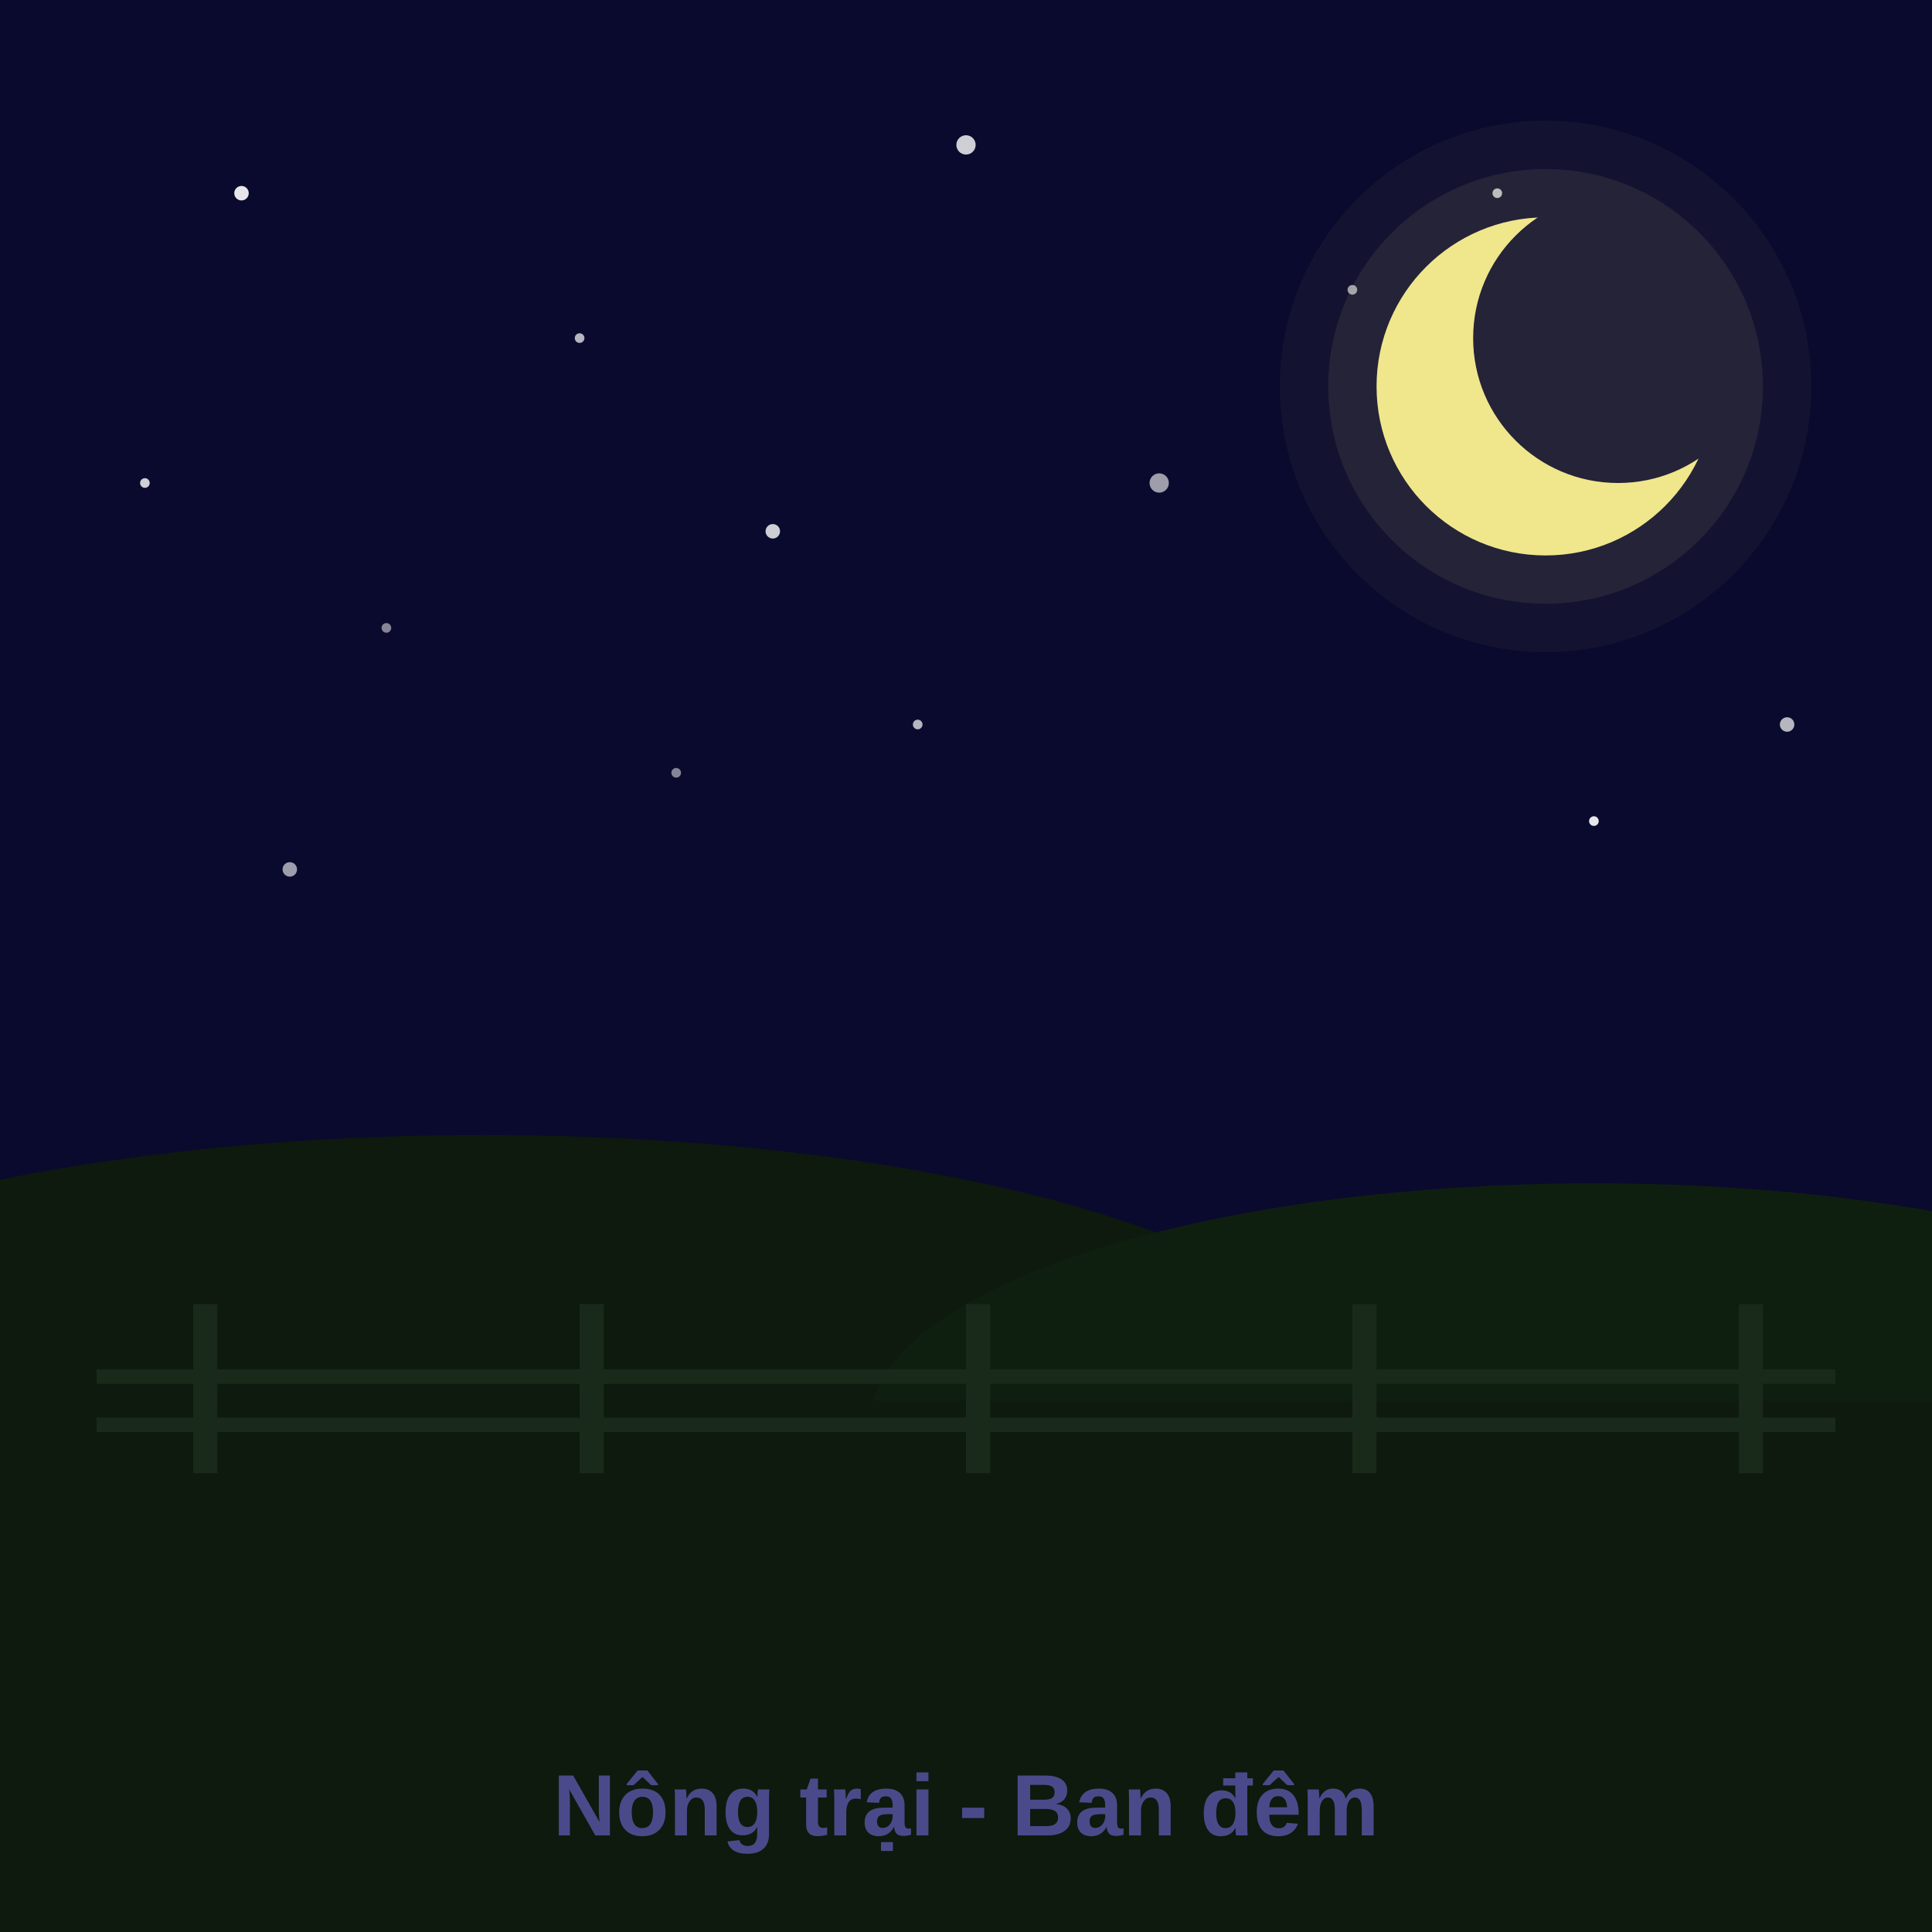
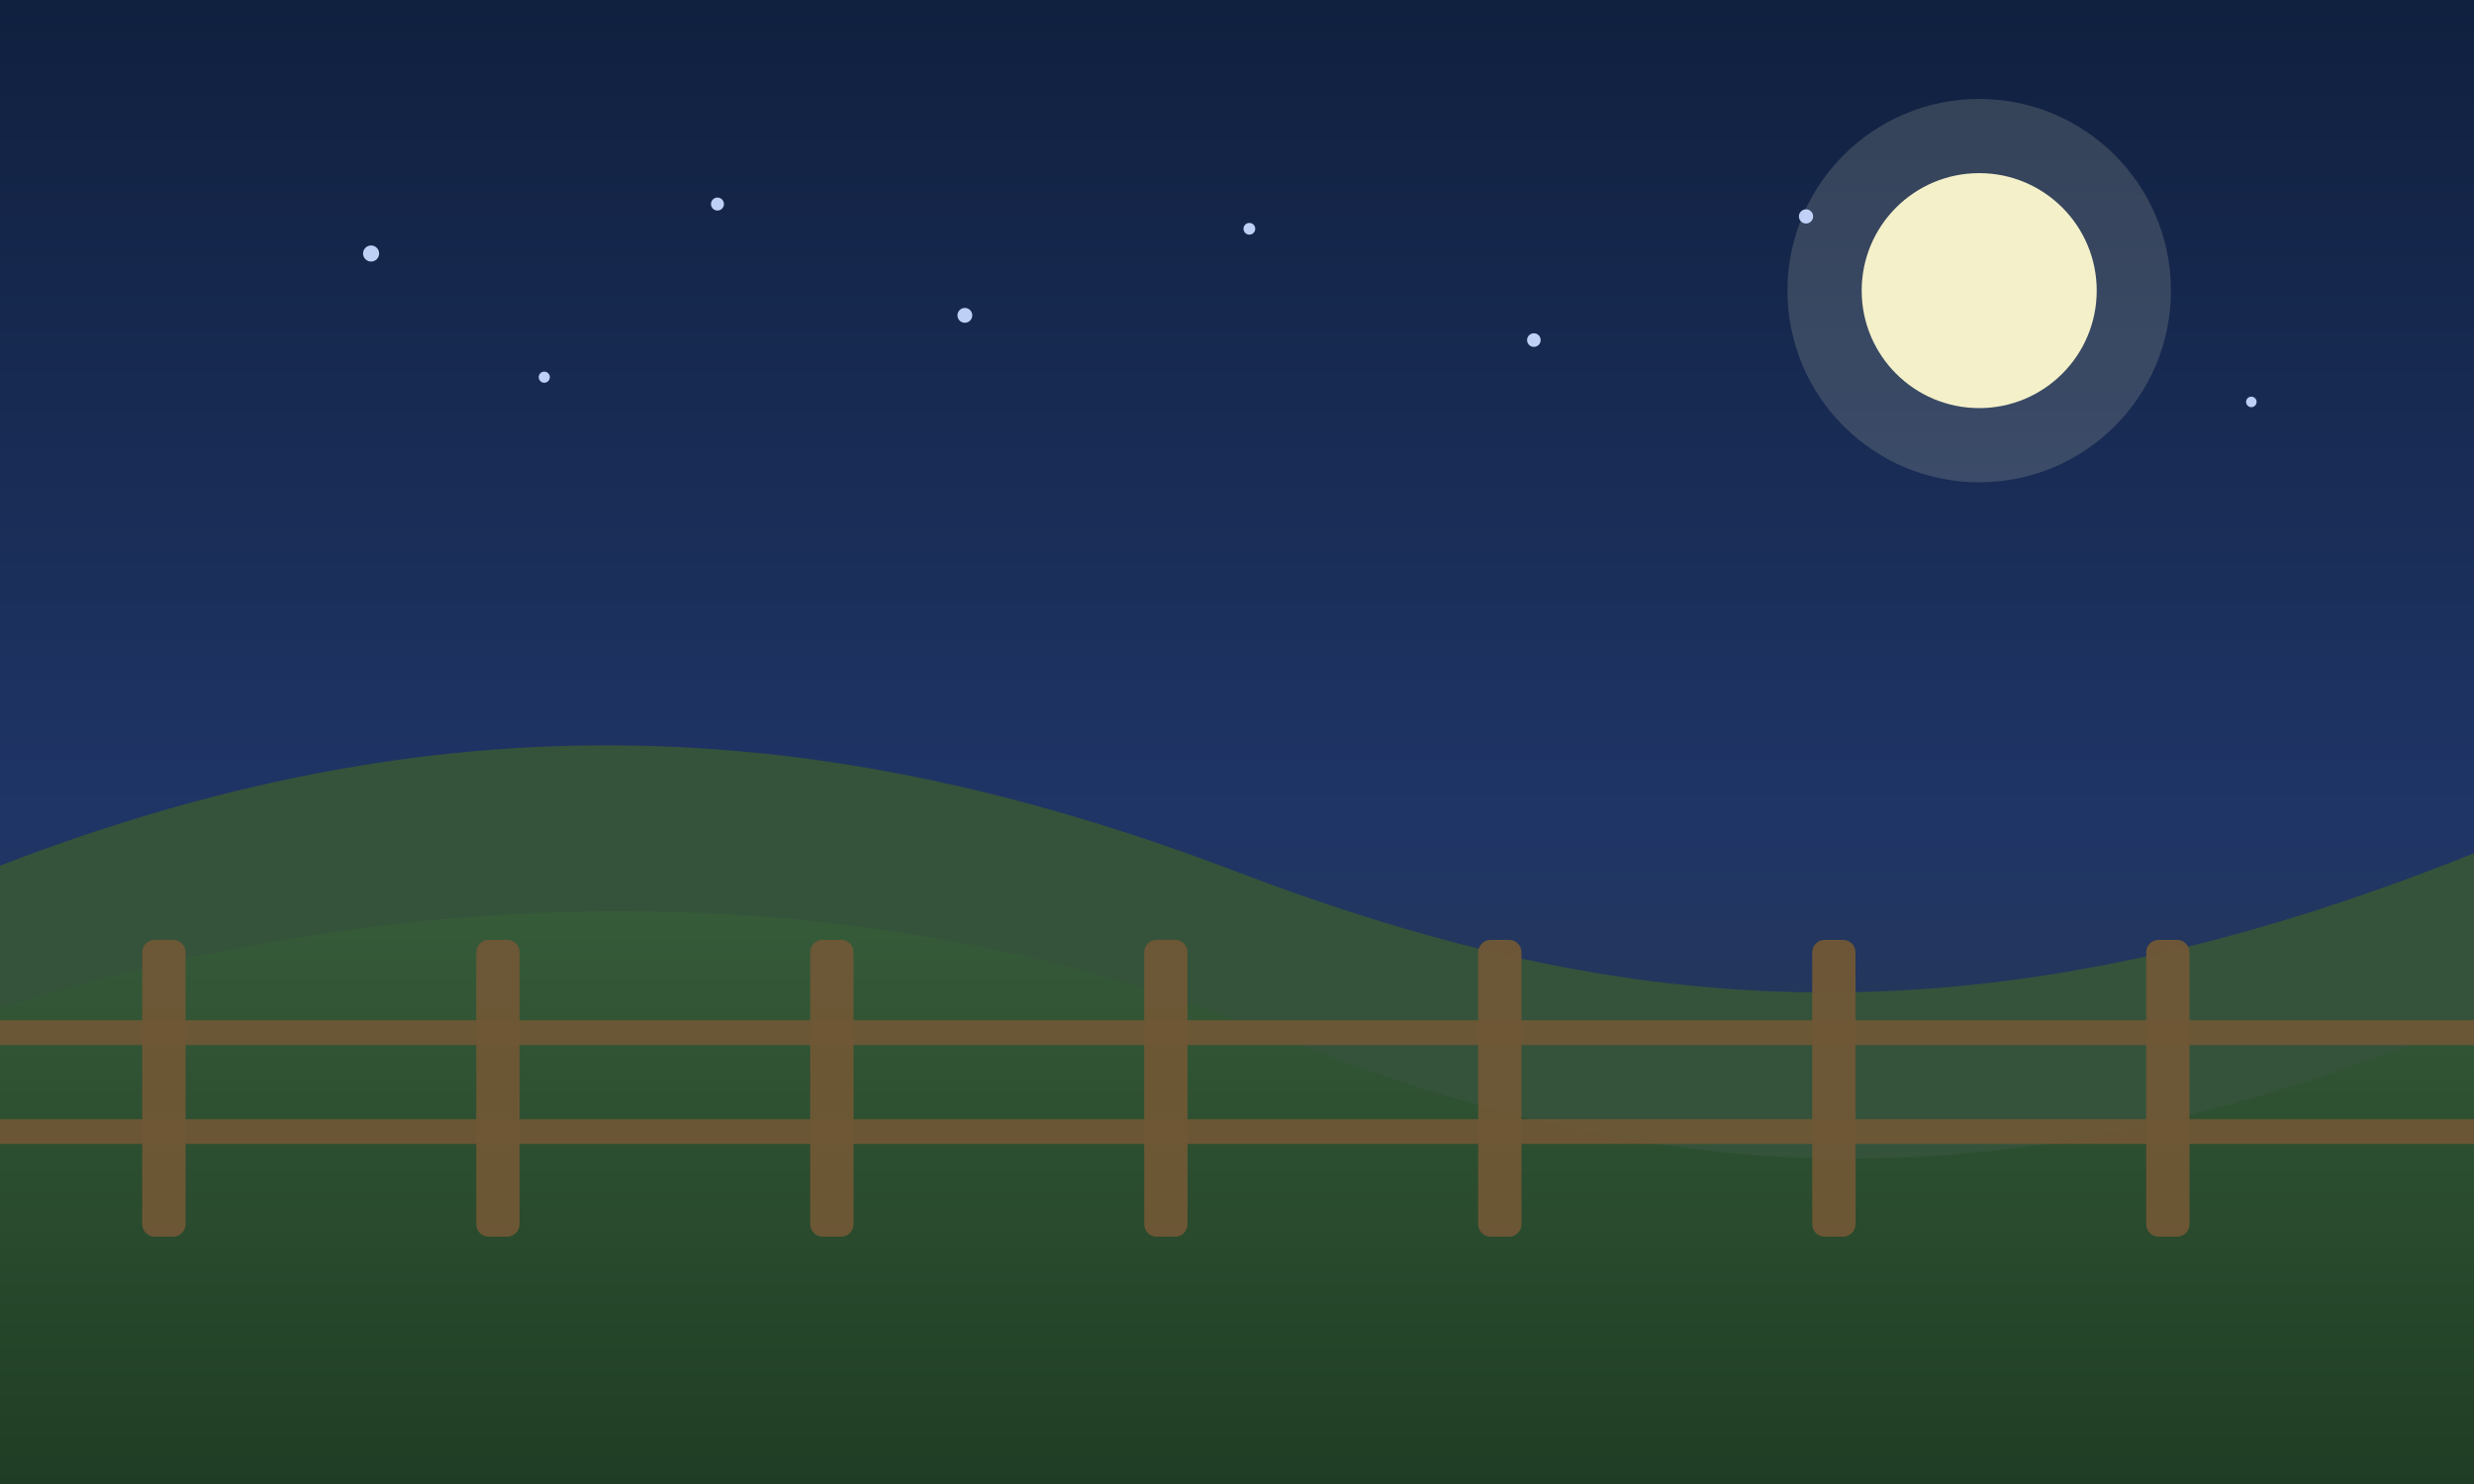
- <svg xmlns="http://www.w3.org/2000/svg" viewBox="0 0 400 400" width="400" height="400">
-   <rect width="400" height="400" fill="#0a0a2e" />
-   <circle cx="50" cy="40" r="1.5" fill="white" opacity="0.9" />
-   <circle cx="120" cy="70" r="1" fill="white" opacity="0.7" />
-   <circle cx="200" cy="30" r="2" fill="white" opacity="0.8" />
-   <circle cx="280" cy="60" r="1" fill="white" opacity="0.6" />
-   <circle cx="350" cy="90" r="1.5" fill="white" opacity="0.9" />
-   <circle cx="80" cy="130" r="1" fill="white" opacity="0.5" />
-   <circle cx="160" cy="110" r="1.5" fill="white" opacity="0.8" />
-   <circle cx="310" cy="40" r="1" fill="white" opacity="0.7" />
-   <circle cx="240" cy="100" r="2" fill="white" opacity="0.6" />
-   <circle cx="30" cy="100" r="1" fill="white" opacity="0.8" />
-   <circle cx="370" cy="150" r="1.5" fill="white" opacity="0.7" />
-   <circle cx="140" cy="160" r="1" fill="white" opacity="0.5" />
-   <circle cx="60" cy="180" r="1.5" fill="white" opacity="0.6" />
-   <circle cx="330" cy="170" r="1" fill="white" opacity="0.9" />
-   <circle cx="190" cy="150" r="1" fill="white" opacity="0.7" />
-   <circle cx="320" cy="80" r="35" fill="#f0e68c" />
-   <circle cx="335" cy="70" r="30" fill="#0a0a2e" />
-   <circle cx="320" cy="80" r="45" fill="#f0e68c" opacity="0.08" />
-   <circle cx="320" cy="80" r="55" fill="#f0e68c" opacity="0.04" />
-   <ellipse cx="100" cy="290" rx="180" ry="55" fill="#0d1a0d" />
-   <ellipse cx="330" cy="295" rx="150" ry="50" fill="#0f1f0f" />
-   <rect y="290" width="400" height="110" fill="#0d1a0d" />
-   <line x1="20" y1="285" x2="380" y2="285" stroke="#1a2a1a" stroke-width="3" />
-   <line x1="20" y1="295" x2="380" y2="295" stroke="#1a2a1a" stroke-width="3" />
-   <rect x="40" y="270" width="5" height="35" fill="#1a2a1a" />
-   <rect x="120" y="270" width="5" height="35" fill="#1a2a1a" />
-   <rect x="200" y="270" width="5" height="35" fill="#1a2a1a" />
-   <rect x="280" y="270" width="5" height="35" fill="#1a2a1a" />
-   <rect x="360" y="270" width="5" height="35" fill="#1a2a1a" />
-   <text x="200" y="380" text-anchor="middle" font-family="Arial, sans-serif" font-size="18" fill="#4a4a8a" font-weight="bold">Nông trại - Ban đêm</text>
+ <svg xmlns="http://www.w3.org/2000/svg" viewBox="0 0 800 480">
+   <defs>
+     <linearGradient id="nightSky" x1="0" x2="0" y1="0" y2="1">
+       <stop offset="0%" stop-color="#10203f" />
+       <stop offset="55%" stop-color="#1f3566" />
+       <stop offset="100%" stop-color="#2f3b44" />
+     </linearGradient>
+     <linearGradient id="nightGrass" x1="0" x2="0" y1="0" y2="1">
+       <stop offset="0%" stop-color="#365b39" />
+       <stop offset="100%" stop-color="#1f3d24" />
+     </linearGradient>
+   </defs>
+   <rect width="800" height="480" fill="url(#nightSky)" />
+   <circle cx="640" cy="94" r="38" fill="#f4f0c9" />
+   <circle cx="640" cy="94" r="62" fill="#f4f0c9" opacity=".16" />
+   <g fill="#c7d8ff" opacity=".95">
+     <circle cx="120" cy="82" r="2.6" />
+     <circle cx="176" cy="122" r="1.8" />
+     <circle cx="232" cy="66" r="2.1" />
+     <circle cx="312" cy="102" r="2.4" />
+     <circle cx="404" cy="74" r="1.9" />
+     <circle cx="496" cy="110" r="2.2" />
+     <circle cx="584" cy="70" r="2.3" />
+     <circle cx="728" cy="130" r="1.7" />
+   </g>
+   <path d="M0 280C150 222 274 234 400 282S640 340 800 276V480H0Z" fill="#35533a" />
+   <path d="M0 326C128 286 276 280 410 334S653 390 800 330V480H0Z" fill="url(#nightGrass)" />
+   <g stroke="#6f5735" stroke-width="8" stroke-linecap="round" opacity=".92">
+     <path d="M0 334H800" />
+     <path d="M0 366H800" />
+   </g>
+   <g fill="#6f5735" opacity=".95">
+     <rect x="46" y="304" width="14" height="96" rx="4" />
+     <rect x="154" y="304" width="14" height="96" rx="4" />
+     <rect x="262" y="304" width="14" height="96" rx="4" />
+     <rect x="370" y="304" width="14" height="96" rx="4" />
+     <rect x="478" y="304" width="14" height="96" rx="4" />
+     <rect x="586" y="304" width="14" height="96" rx="4" />
+     <rect x="694" y="304" width="14" height="96" rx="4" />
+   </g>
</svg>
